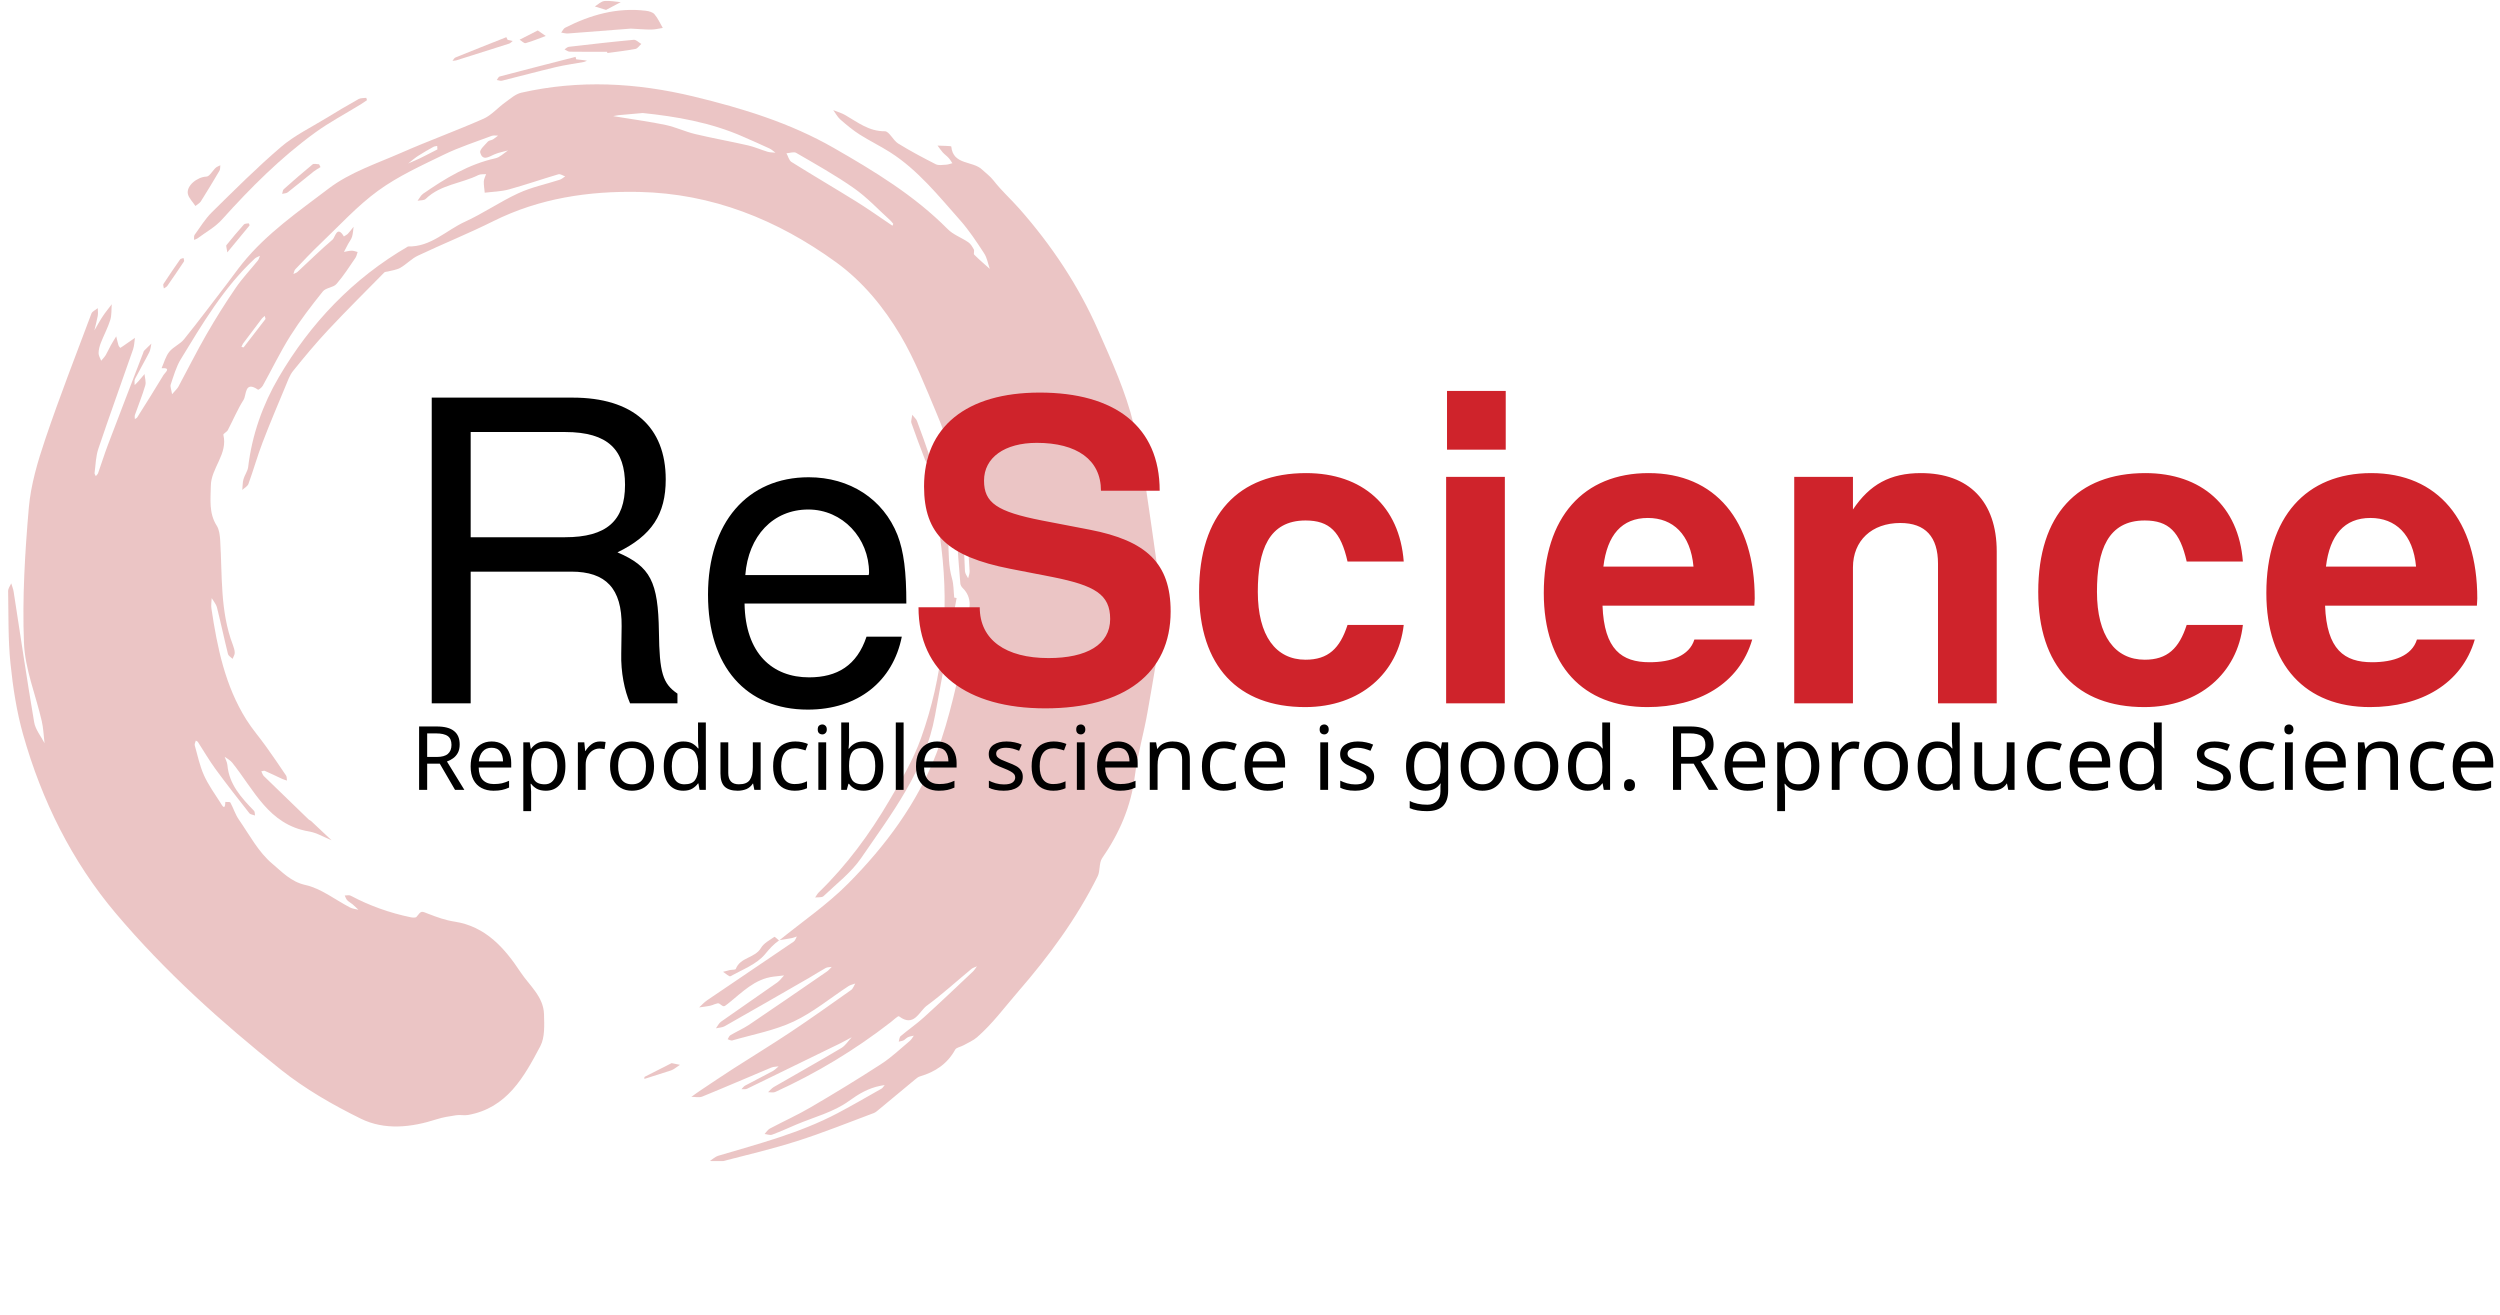
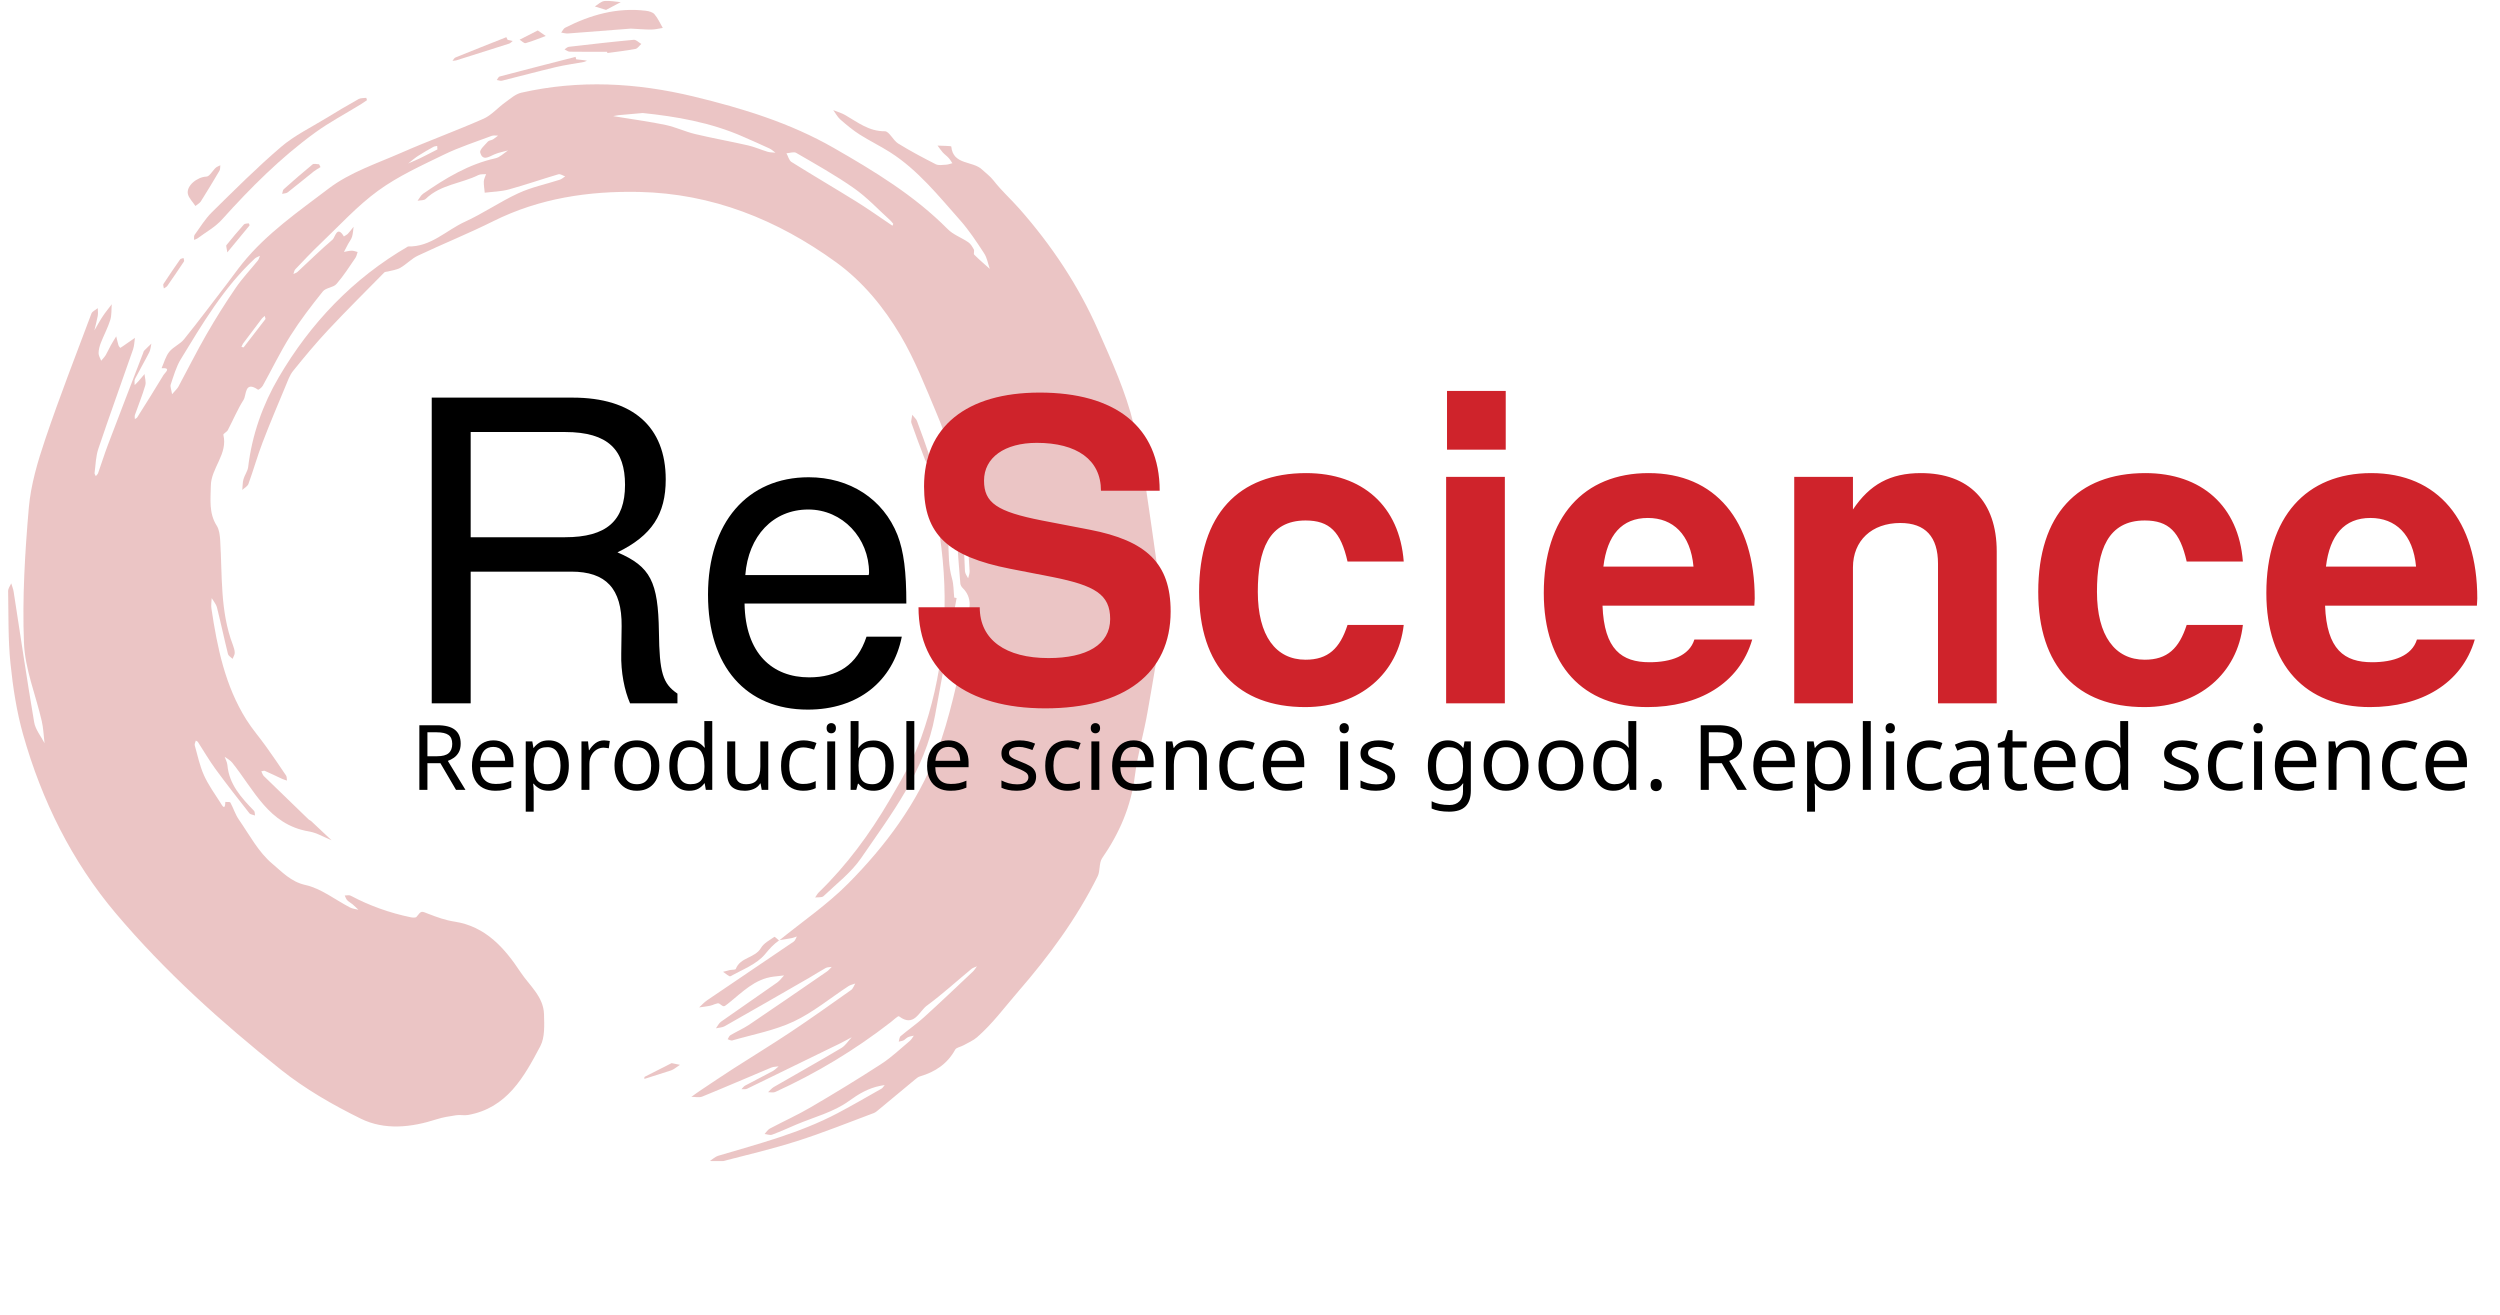
<svg xmlns="http://www.w3.org/2000/svg" id="svg2" version="1.1" width="387.5" height="203.75" xml:space="preserve">
  <defs id="defs6">
    <clipPath clipPathUnits="userSpaceOnUse" id="clipPath18">
      <path d="m 0,0 595.28,0 0,841.89 L 0,841.89 0,0 z" id="path20" />
    </clipPath>
    <clipPath clipPathUnits="userSpaceOnUse" id="clipPath28">
      <path d="m 0,0 595.28,0 0,841.89 L 0,841.89 0,0 z" id="path30" />
    </clipPath>
    <clipPath clipPathUnits="userSpaceOnUse" id="clipPath38">
      <path d="m 53.037,56.693 489.207,0 0,728.504 -489.207,0 0,-728.504 z" id="path40" />
    </clipPath>
    <clipPath clipPathUnits="userSpaceOnUse" id="clipPath56">
      <path d="m 23,798 143,0 0,-144 -143,0 0,144 z" id="path58" />
    </clipPath>
    <clipPath clipPathUnits="userSpaceOnUse" id="clipPath62">
      <path d="m 23,653.946 143,0 0,143.944 -143,0 0,-143.944 z" id="path64" />
    </clipPath>
    <clipPath clipPathUnits="userSpaceOnUse" id="clipPath68">
      <path d="m 23,654 143,0 0,144 -143,0 0,-144 z" id="path70" />
    </clipPath>
    <clipPath clipPathUnits="userSpaceOnUse" id="clipPath72">
      <path d="m 23,654 143,0 0,144 -143,0 0,-144 z" id="path74" />
    </clipPath>
    <clipPath clipPathUnits="userSpaceOnUse" id="clipPath122">
      <path d="m 55.197,682.501 299.098,0 0,94.992 -299.098,0 0,-94.992 z" id="path124" />
    </clipPath>
  </defs>
  <g id="g10" transform="matrix(1.25,0,0,-1.25,0,203.75)">
    <g style="opacity:0.25" id="g78" clip-path="url(#clipPath68)" transform="translate(-22,-635)">
      <g id="g80" />
      <g id="g82">
        <g id="g84" clip-path="url(#clipPath72)">
          <path id="path86" style="fill:#ae1916;fill-opacity:1;fill-rule:evenodd;stroke:none" d="m 118.602,681.373 c 2.864,2.332 5.956,4.437 8.546,7.043 4.645,4.676 8.606,9.997 10.974,16.18 1.701,4.444 2.578,9.206 3.759,13.845 0.065,0.257 0.795,1.475 -0.639,1.033 0.083,0.572 -0.03,1.308 0.285,1.685 0.967,1.163 0.977,2.831 -0.141,3.911 -0.149,0.144 -0.288,0.372 -0.305,0.571 -0.175,2.088 -0.336,4.178 -0.46,6.27 -0.01,0.184 0.275,0.385 0.422,0.578 0.142,-0.211 0.396,-0.415 0.409,-0.633 0.089,-1.563 0.109,-3.13 0.202,-4.692 0.018,-0.297 0.257,-0.583 0.393,-0.874 0.065,0.292 0.199,0.588 0.184,0.877 -0.349,6.71 -1.431,13.277 -4.06,19.498 -1.398,3.306 -2.703,6.694 -4.521,9.763 -2.065,3.483 -4.683,6.668 -8.002,9.072 -7.273,5.269 -15.362,8.509 -24.4,8.7 -6.241,0.131 -12.365,-0.777 -18.081,-3.628 -3.062,-1.527 -6.246,-2.809 -9.341,-4.271 -0.788,-0.372 -1.419,-1.068 -2.184,-1.508 -0.459,-0.262 -1.036,-0.316 -1.561,-0.462 -0.142,-0.04 -0.336,-0.022 -0.424,-0.111 -2.33,-2.365 -4.686,-4.706 -6.957,-7.128 -1.521,-1.627 -2.952,-3.344 -4.35,-5.08 -0.447,-0.556 -0.692,-1.289 -0.972,-1.964 -0.962,-2.311 -1.942,-4.615 -2.833,-6.952 -0.639,-1.674 -1.123,-3.409 -1.736,-5.093 -0.109,-0.306 -0.501,-0.505 -0.765,-0.754 0.045,0.444 0.03,0.902 0.145,1.324 0.142,0.52 0.52,0.993 0.582,1.511 0.48,3.984 1.79,7.711 3.792,11.128 3.956,6.755 9.227,12.275 16.034,16.228 2.819,-0.076 4.725,1.999 7.053,3.062 2.279,1.042 4.37,2.497 6.647,3.545 1.618,0.746 3.41,1.113 5.119,1.669 0.242,0.078 0.446,0.273 0.667,0.412 -0.28,0.095 -0.601,0.331 -0.835,0.262 -2.06,-0.605 -4.09,-1.315 -6.16,-1.882 -0.957,-0.263 -1.984,-0.278 -2.981,-0.404 -0.043,0.47 -0.131,0.944 -0.113,1.412 0.013,0.302 0.184,0.598 0.283,0.895 -0.321,-0.035 -0.685,0.015 -0.959,-0.119 -2.14,-1.062 -4.703,-1.176 -6.531,-2.957 -0.21,-0.206 -0.666,-0.16 -1.008,-0.229 0.227,0.294 0.398,0.668 0.685,0.869 2.769,1.918 5.624,3.656 8.977,4.4 0.563,0.125 1.042,0.638 1.558,0.973 -0.578,-0.162 -1.184,-0.261 -1.725,-0.503 -0.679,-0.302 -1.429,-0.846 -1.73,0.247 -0.095,0.341 0.58,0.924 0.952,1.352 0.131,0.151 0.424,0.15 0.616,0.263 0.23,0.134 0.432,0.316 0.647,0.477 -0.262,-0.007 -0.55,0.057 -0.782,-0.03 -1.994,-0.754 -4.04,-1.407 -5.951,-2.337 -2.78,-1.355 -5.65,-2.655 -8.132,-4.46 -2.616,-1.903 -4.834,-4.361 -7.199,-6.606 -1.064,-1.012 -2.07,-2.086 -3.083,-3.151 -0.131,-0.138 -0.153,-0.381 -0.224,-0.575 0.169,0.085 0.368,0.135 0.502,0.26 1.449,1.34 2.856,2.732 4.358,4.011 0.305,0.258 0.538,1.827 1.394,0.381 0.173,0.118 0.373,0.211 0.513,0.358 0.248,0.265 0.462,0.562 0.691,0.844 -0.059,-0.415 -0.073,-0.844 -0.194,-1.241 -0.096,-0.317 -0.326,-0.592 -0.487,-0.89 -0.177,-0.326 -0.345,-0.658 -0.515,-0.988 0.32,0.057 0.639,0.149 0.961,0.154 0.243,0.005 0.49,-0.103 0.735,-0.16 -0.089,-0.249 -0.134,-0.53 -0.28,-0.741 -0.757,-1.095 -1.471,-2.234 -2.346,-3.229 -0.399,-0.452 -1.318,-0.458 -1.688,-0.92 -1.419,-1.774 -2.815,-3.585 -4.024,-5.505 -1.257,-1.994 -2.282,-4.135 -3.43,-6.198 -0.119,-0.214 -0.521,-0.525 -0.581,-0.483 -1.683,1.161 -1.424,-0.669 -1.792,-1.254 -0.752,-1.191 -1.298,-2.51 -1.957,-3.761 -0.124,-0.234 -0.585,-0.445 -0.55,-0.585 0.577,-2.39 -1.525,-4.108 -1.555,-6.322 -0.021,-1.675 -0.266,-3.376 0.729,-4.936 0.316,-0.495 0.393,-1.196 0.431,-1.812 0.271,-4.359 -0.03,-8.783 1.573,-12.981 0.119,-0.312 0.228,-0.651 0.232,-0.979 0.001,-0.249 -0.174,-0.498 -0.27,-0.747 -0.197,0.201 -0.513,0.373 -0.571,0.611 -0.477,1.914 -0.881,3.846 -1.363,5.758 -0.104,0.417 -0.43,0.777 -0.654,1.163 -0.015,-0.43 -0.096,-0.872 -0.033,-1.292 0.725,-4.829 1.689,-9.591 4.345,-13.801 0.721,-1.143 1.616,-2.173 2.403,-3.272 0.858,-1.199 1.691,-2.416 2.512,-3.64 0.106,-0.158 0.071,-0.412 0.103,-0.621 -0.195,0.069 -0.397,0.123 -0.585,0.208 -0.717,0.33 -1.426,0.679 -2.148,0.995 -0.117,0.051 -0.293,-0.032 -0.442,-0.053 0.101,-0.199 0.159,-0.442 0.309,-0.588 1.848,-1.806 3.708,-3.598 5.567,-5.391 0.08,-0.077 0.207,-0.103 0.288,-0.178 0.85,-0.792 1.696,-1.591 2.542,-2.389 -0.932,0.374 -1.836,0.93 -2.805,1.091 -5.006,0.831 -6.811,5.176 -9.522,8.54 -0.239,0.297 -0.614,0.483 -0.926,0.721 0.116,-0.342 0.308,-0.68 0.34,-1.03 0.212,-2.422 1.742,-4.054 3.305,-5.68 0.114,-0.118 0.081,-0.38 0.116,-0.576 -0.24,0.093 -0.566,0.118 -0.704,0.292 -1.426,1.814 -2.85,3.633 -4.212,5.495 -0.777,1.063 -1.436,2.214 -2.156,3.321 -0.055,0.083 -0.174,0.125 -0.263,0.184 -0.05,-0.196 -0.182,-0.415 -0.136,-0.585 0.348,-1.244 0.613,-2.532 1.138,-3.701 0.54,-1.204 1.328,-2.299 2.045,-3.419 0.167,-0.262 0.586,-1.091 0.611,0.093 0.213,-0.02 0.563,0.036 0.621,-0.068 0.381,-0.691 0.611,-1.48 1.057,-2.122 1.313,-1.892 2.438,-4.048 4.154,-5.475 1.161,-0.965 2.277,-2.229 4.104,-2.633 1.951,-0.432 3.686,-1.835 5.529,-2.788 0.311,-0.161 0.689,-0.191 1.036,-0.281 -0.24,0.226 -0.474,0.462 -0.725,0.676 -0.215,0.183 -0.478,0.312 -0.671,0.515 -0.142,0.153 -0.205,0.382 -0.304,0.576 0.247,-0.001 0.54,0.085 0.732,-0.018 2.358,-1.254 4.845,-2.141 7.455,-2.681 0.234,-0.048 0.616,-0.077 0.719,0.055 0.621,0.784 0.571,0.724 1.482,0.367 1.038,-0.407 2.116,-0.791 3.211,-0.957 3.891,-0.59 6.241,-3.303 8.2,-6.264 1.083,-1.64 2.856,-3.032 2.914,-5.218 0.035,-1.331 0.125,-2.867 -0.457,-3.967 -2.015,-3.809 -4.125,-7.678 -8.976,-8.534 -0.464,-0.083 -0.962,0.045 -1.429,-0.025 -0.83,-0.125 -1.674,-0.253 -2.469,-0.51 -3.151,-1.018 -6.43,-1.374 -9.392,0.083 -3.471,1.708 -6.905,3.681 -9.922,6.087 -7.359,5.866 -14.38,12.178 -20.463,19.382 -5.453,6.459 -9.169,13.989 -11.476,22.139 -0.81,2.859 -1.265,5.847 -1.571,8.809 -0.308,2.979 -0.242,5.999 -0.301,9 -0.007,0.316 0.255,0.638 0.393,0.957 0.101,-0.339 0.243,-0.671 0.296,-1.016 0.843,-5.406 1.633,-10.82 2.549,-16.212 0.156,-0.908 0.843,-1.726 1.283,-2.587 -0.109,0.914 -0.137,1.847 -0.343,2.741 -0.743,3.236 -2.078,6.439 -2.206,9.693 -0.218,5.565 0.12,11.177 0.599,16.735 0.248,2.876 1.103,5.75 2.034,8.505 1.77,5.244 3.784,10.408 5.73,15.592 0.106,0.284 0.52,0.452 0.79,0.674 0.003,-0.314 0.053,-0.636 -0.002,-0.94 -0.111,-0.615 -0.278,-1.218 -0.422,-1.826 0.34,0.58 0.654,1.176 1.025,1.736 0.346,0.525 0.752,1.01 1.131,1.514 -0.055,-0.656 0.005,-1.347 -0.187,-1.958 -0.303,-0.967 -0.795,-1.874 -1.164,-2.822 -0.159,-0.405 -0.279,-0.854 -0.283,-1.286 -0.005,-0.31 0.207,-0.623 0.323,-0.935 0.192,0.236 0.414,0.452 0.57,0.709 0.232,0.387 0.406,0.809 0.626,1.204 0.21,0.379 0.445,0.741 0.671,1.111 0.089,-0.367 0.165,-0.738 0.275,-1.1 0.038,-0.128 0.215,-0.337 0.227,-0.332 0.228,0.133 0.442,0.293 0.661,0.444 0.384,0.266 0.77,0.53 1.154,0.796 -0.073,-0.475 -0.075,-0.975 -0.23,-1.422 -1.428,-4.113 -2.916,-8.206 -4.306,-12.333 -0.318,-0.945 -0.333,-1.994 -0.467,-2.997 -0.017,-0.12 0.098,-0.258 0.152,-0.387 0.096,0.119 0.235,0.226 0.283,0.364 0.417,1.175 0.785,2.365 1.226,3.528 1.439,3.793 2.901,7.575 4.355,11.359 0.04,0.106 0.065,0.233 0.139,0.309 0.287,0.298 0.59,0.58 0.888,0.867 -0.084,-0.364 -0.103,-0.764 -0.268,-1.086 -0.565,-1.11 -1.197,-2.185 -1.765,-3.292 -0.106,-0.206 -0.03,-0.507 -0.038,-0.764 0.146,0.146 0.298,0.287 0.436,0.442 0.267,0.304 0.525,0.615 0.786,0.922 0.04,-0.47 0.217,-0.984 0.093,-1.405 -0.368,-1.243 -0.859,-2.449 -1.287,-3.673 -0.051,-0.149 -0.005,-0.334 -0.003,-0.501 0.099,0.07 0.234,0.116 0.291,0.211 1.101,1.749 2.206,3.497 3.269,5.269 0.149,0.249 1.034,0.93 -0.25,0.826 0.308,0.688 0.501,1.465 0.954,2.035 0.488,0.613 1.336,0.939 1.828,1.55 1.846,2.293 3.612,4.65 5.403,6.986 0.614,0.801 1.195,1.63 1.828,2.414 3.019,3.741 6.978,6.457 10.725,9.311 2.622,1.995 5.951,3.088 9.027,4.44 3.352,1.474 6.803,2.719 10.153,4.2 0.989,0.437 1.757,1.357 2.661,2.005 0.646,0.464 1.301,1.062 2.037,1.227 7.15,1.621 14.246,1.243 21.36,-0.473 6.054,-1.462 11.961,-3.271 17.379,-6.379 5.029,-2.885 9.992,-5.892 14.129,-10.069 0.69,-0.697 1.717,-1.051 2.548,-1.623 0.298,-0.206 0.513,-0.568 0.691,-0.899 0.093,-0.176 -0.066,-0.533 0.048,-0.646 0.615,-0.615 1.278,-1.178 1.927,-1.759 -0.225,0.648 -0.336,1.371 -0.7,1.927 -0.924,1.414 -1.861,2.845 -2.977,4.105 -2.68,3.022 -5.216,6.213 -8.675,8.424 -1.235,0.787 -2.565,1.427 -3.799,2.214 -0.84,0.538 -1.618,1.186 -2.371,1.846 -0.359,0.316 -0.594,0.774 -0.888,1.168 0.495,-0.2 1.019,-0.344 1.477,-0.608 1.546,-0.885 2.934,-2.031 4.918,-2.01 0.543,0.005 1.022,-1.128 1.661,-1.523 1.507,-0.932 3.077,-1.764 4.658,-2.567 0.346,-0.174 0.843,-0.078 1.267,-0.058 0.267,0.014 0.53,0.118 0.793,0.183 -0.151,0.218 -0.281,0.455 -0.46,0.65 -0.227,0.249 -0.512,0.443 -0.737,0.694 -0.235,0.261 -0.431,0.56 -0.643,0.843 0.593,-0.038 1.696,-0.027 1.704,-0.119 0.218,-2.319 2.658,-1.746 3.82,-2.856 0.442,-0.421 0.992,-0.804 1.441,-1.382 0.965,-1.244 2.158,-2.308 3.201,-3.494 3.981,-4.522 7.303,-9.501 9.731,-15.012 1.682,-3.814 3.451,-7.678 4.419,-11.703 1.32,-5.475 1.974,-11.117 2.792,-16.704 0.373,-2.557 0.78,-5.181 0.593,-7.731 -0.277,-3.756 -1.019,-7.484 -1.657,-11.207 -0.457,-2.661 -1.242,-5.274 -1.577,-7.947 -0.472,-3.791 -1.914,-7.103 -4.056,-10.203 -0.41,-0.596 -0.223,-1.58 -0.561,-2.259 -2.606,-5.23 -6.018,-9.865 -9.853,-14.288 -1.656,-1.91 -3.159,-3.964 -5.077,-5.643 -0.495,-0.434 -1.139,-0.701 -1.724,-1.028 -0.338,-0.19 -0.859,-0.253 -1.012,-0.53 -0.974,-1.778 -2.499,-2.766 -4.377,-3.319 -0.207,-0.062 -0.397,-0.216 -0.57,-0.359 -1.492,-1.232 -2.977,-2.475 -4.469,-3.71 -0.215,-0.178 -0.434,-0.382 -0.687,-0.477 -3.153,-1.176 -6.279,-2.444 -9.482,-3.463 -3.15,-1.004 -6.379,-1.764 -9.583,-2.59 -0.379,-0.098 -0.828,0.071 -1.244,0.116 0.34,0.219 0.652,0.533 1.023,0.643 5.019,1.488 10.098,2.808 14.771,5.263 1.846,0.972 3.651,2.022 5.468,3.052 0.169,0.095 0.275,0.301 0.411,0.457 -0.195,-0.035 -0.391,-0.065 -0.586,-0.105 -1.451,-0.296 -2.606,-0.972 -3.856,-1.879 -1.895,-1.377 -4.339,-1.992 -6.55,-2.93 -0.987,-0.418 -1.962,-0.869 -2.966,-1.239 -0.267,-0.098 -0.621,0.049 -0.936,0.082 0.215,0.228 0.388,0.532 0.649,0.671 1.693,0.9 3.45,1.691 5.102,2.66 2.946,1.726 5.865,3.502 8.729,5.361 1.267,0.821 2.376,1.889 3.54,2.864 0.201,0.166 0.326,0.424 0.485,0.64 -0.242,-0.06 -0.499,-0.09 -0.722,-0.191 -0.2,-0.091 -0.349,-0.292 -0.548,-0.39 -0.182,-0.091 -0.399,-0.113 -0.601,-0.164 0.076,0.234 0.081,0.554 0.242,0.689 0.949,0.801 1.979,1.508 2.896,2.341 2.048,1.857 4.051,3.766 6.062,5.663 0.195,0.185 0.335,0.432 0.498,0.649 -0.23,-0.108 -0.495,-0.173 -0.685,-0.329 -1.84,-1.52 -3.605,-3.138 -5.524,-4.548 -0.969,-0.713 -1.59,-2.748 -3.462,-1.314 -0.098,0.076 -0.685,-0.475 -1.035,-0.748 -4.431,-3.442 -9.204,-6.319 -14.304,-8.643 -0.247,-0.113 -0.586,-0.02 -0.884,-0.023 0.237,0.218 0.442,0.487 0.712,0.643 2.787,1.613 5.599,3.183 8.367,4.829 0.513,0.304 0.863,0.887 1.289,1.343 -0.476,-0.256 -0.946,-0.527 -1.431,-0.764 -3.845,-1.882 -7.692,-3.761 -11.546,-5.627 -0.197,-0.094 -0.464,-0.043 -0.699,-0.059 0.149,0.151 0.273,0.349 0.45,0.444 1.139,0.613 2.295,1.191 3.433,1.806 0.27,0.146 0.488,0.387 0.73,0.585 -0.3,-0.047 -0.626,-0.032 -0.898,-0.146 -2.856,-1.195 -5.698,-2.429 -8.566,-3.598 -0.391,-0.16 -0.899,-0.03 -1.353,-0.035 0.328,0.236 0.652,0.482 0.989,0.706 1.401,0.935 2.795,1.881 4.211,2.791 2.363,1.522 4.767,2.978 7.105,4.537 2.535,1.691 5.019,3.458 7.506,5.219 0.237,0.168 0.34,0.526 0.504,0.796 -0.28,-0.105 -0.591,-0.161 -0.836,-0.321 -2.259,-1.478 -4.378,-3.252 -6.794,-4.387 -2.383,-1.12 -5.064,-1.607 -7.619,-2.348 -0.162,-0.048 -0.377,0.095 -0.57,0.15 0.113,0.171 0.186,0.41 0.345,0.503 0.777,0.46 1.616,0.822 2.361,1.324 3.216,2.169 6.41,4.374 9.608,6.575 0.222,0.153 0.396,0.377 0.591,0.568 -0.252,-0.042 -0.538,-0.022 -0.75,-0.137 -0.691,-0.377 -1.348,-0.814 -2.03,-1.208 -3.49,-2.01 -6.981,-4.02 -10.487,-6.007 -0.311,-0.178 -0.722,-0.178 -1.087,-0.261 0.206,0.277 0.359,0.63 0.628,0.819 2.312,1.633 4.652,3.229 6.966,4.861 0.328,0.229 0.57,0.581 0.85,0.877 -0.432,-0.05 -0.866,-0.098 -1.298,-0.151 -2.39,-0.293 -3.943,-2.002 -5.692,-3.381 -0.548,-0.433 -0.487,-0.349 -1.035,0.032 -0.221,0.153 -0.763,-0.188 -1.166,-0.268 -0.442,-0.088 -0.894,-0.135 -1.341,-0.201 0.323,0.294 0.618,0.631 0.974,0.874 3.585,2.437 7.183,4.856 10.765,7.296 0.182,0.125 0.254,0.415 0.378,0.628 -0.204,-0.067 -0.404,-0.158 -0.613,-0.2 -0.52,-0.1 -1.045,-0.176 -1.568,-0.262 l -0.025,-0.037 z m -16.901,102.613 c -1.223,-0.108 -2.118,-0.183 -3.012,-0.269 -0.219,-0.022 -0.434,-0.08 -0.651,-0.119 0.245,-0.038 0.49,-0.076 0.735,-0.117 1.933,-0.321 3.878,-0.576 5.794,-0.983 1.23,-0.262 2.394,-0.826 3.622,-1.118 2.181,-0.52 4.393,-0.912 6.579,-1.412 0.819,-0.188 1.599,-0.543 2.409,-0.785 0.312,-0.093 0.654,-0.082 0.982,-0.117 -0.247,0.176 -0.472,0.397 -0.742,0.523 -1.075,0.5 -2.161,0.97 -3.246,1.45 -4.075,1.802 -8.394,2.522 -12.471,2.947 z M 43.337,749.12 c 0.427,0.5 0.649,0.683 0.775,0.917 1.169,2.168 2.268,4.376 3.497,6.508 1.129,1.963 2.338,3.887 3.618,5.758 0.82,1.198 1.835,2.259 2.747,3.394 0.128,0.159 0.174,0.387 0.259,0.583 -0.215,-0.115 -0.469,-0.186 -0.641,-0.347 -3.84,-3.578 -6.478,-8.055 -9.175,-12.477 -0.578,-0.949 -0.883,-2.073 -1.249,-3.138 -0.088,-0.256 0.075,-0.598 0.169,-1.198 z m 89.427,21.121 c -0.108,0.13 -0.201,0.276 -0.325,0.389 -1.498,1.356 -2.889,2.864 -4.529,4.019 -2.292,1.613 -4.759,2.982 -7.185,4.396 -0.291,0.171 -0.797,-0.027 -1.202,-0.053 0.202,-0.367 0.313,-0.882 0.623,-1.077 2.663,-1.668 5.374,-3.256 8.045,-4.912 1.379,-0.856 2.706,-1.801 4.055,-2.706 0.141,-0.094 0.278,-0.191 0.418,-0.287 0.033,0.076 0.064,0.153 0.101,0.232 z m -56.527,9.231 c -0.015,0.258 -0.02,0.342 -0.025,0.429 -0.162,-0.038 -0.343,-0.041 -0.482,-0.119 -0.632,-0.354 -1.268,-0.709 -1.876,-1.105 -0.435,-0.282 -0.828,-0.628 -1.24,-0.945 0.495,0.216 0.999,0.415 1.485,0.653 0.738,0.359 1.464,0.744 2.138,1.088 z M 54.928,758.448 c -0.046,0.183 -0.071,0.279 -0.096,0.374 -0.118,-0.105 -0.257,-0.194 -0.353,-0.317 -0.777,-1.02 -1.55,-2.045 -2.317,-3.073 -0.098,-0.131 -0.149,-0.294 -0.223,-0.442 0.096,-0.02 0.251,-0.088 0.278,-0.055 0.922,1.18 1.833,2.369 2.711,3.514 z" />
          <path id="path88" style="fill:#ae1916;fill-opacity:1;fill-rule:evenodd;stroke:none" d="m 140.621,723.845 c -0.893,-4.854 -1.788,-9.706 -2.676,-14.562 -1.248,-6.843 -5.398,-12.193 -9.175,-17.699 -1.23,-1.792 -3.054,-3.179 -4.65,-4.704 -0.212,-0.203 -0.691,-0.121 -1.045,-0.171 0.156,0.221 0.281,0.473 0.474,0.657 3.476,3.376 6.316,7.255 8.753,11.414 1.452,2.478 2.946,5.002 3.905,7.69 2.722,7.627 3.499,15.533 2.53,23.579 -0.323,2.689 -0.88,5.351 -1.306,8.028 -0.05,0.307 0.048,0.64 0.077,0.96 0.164,-0.259 0.398,-0.498 0.479,-0.782 0.265,-0.917 0.323,-1.922 0.73,-2.763 1.431,-2.95 0.462,-6.221 1.335,-9.238 0.215,-0.748 0.187,-1.565 0.27,-2.351 0.099,-0.02 0.201,-0.04 0.3,-0.059 z" />
          <path id="path90" style="fill:#ae1916;fill-opacity:1;fill-rule:evenodd;stroke:none" d="m 67.506,785.576 c -0.262,-0.174 -0.518,-0.357 -0.786,-0.523 -1.875,-1.153 -3.837,-2.186 -5.614,-3.474 -4.299,-3.117 -8.035,-6.857 -11.582,-10.805 -0.834,-0.927 -1.994,-1.56 -3.01,-2.317 -0.129,-0.096 -0.298,-0.136 -0.449,-0.202 0.017,0.207 -0.042,0.47 0.063,0.616 0.694,0.96 1.321,1.998 2.157,2.821 2.8,2.756 5.584,5.543 8.566,8.092 1.656,1.415 3.685,2.396 5.559,3.547 1.334,0.819 2.683,1.617 4.049,2.382 0.266,0.15 0.637,0.11 0.962,0.156 0.028,-0.098 0.056,-0.194 0.084,-0.292 z" />
          <path id="path92" style="fill:#ae1916;fill-opacity:1;fill-rule:evenodd;stroke:none" d="m 100.218,794.451 c -2.462,-0.193 -5.118,-0.407 -7.778,-0.601 -0.279,-0.022 -0.566,0.068 -0.851,0.108 0.162,0.206 0.278,0.498 0.49,0.605 3.145,1.597 6.437,2.537 10.004,2.103 0.377,-0.045 0.851,-0.171 1.075,-0.435 0.422,-0.497 0.694,-1.123 1.028,-1.696 -0.471,-0.07 -0.941,-0.197 -1.411,-0.201 -0.785,-0.005 -1.571,0.068 -2.557,0.118 z" />
          <path id="path94" style="fill:#ae1916;fill-opacity:1;fill-rule:evenodd;stroke:none" d="m 97.288,791.577 c -1.548,0 -3.095,-0.011 -4.641,0.014 -0.217,0.003 -0.431,0.186 -0.646,0.285 0.177,0.11 0.346,0.298 0.533,0.319 2.683,0.313 5.367,0.621 8.058,0.869 0.292,0.027 0.619,-0.334 0.93,-0.515 -0.243,-0.214 -0.46,-0.567 -0.733,-0.62 -1.153,-0.216 -2.32,-0.344 -3.482,-0.505 -0.006,0.051 -0.013,0.103 -0.018,0.153 z" />
          <path id="path96" style="fill:#ae1916;fill-opacity:1;fill-rule:evenodd;stroke:none" d="m 46.23,772.458 c -0.349,0.535 -0.813,0.969 -0.93,1.482 -0.23,1.022 1.174,2.126 2.292,2.161 0.396,0.011 0.757,0.728 1.159,1.096 0.154,0.141 0.378,0.207 0.568,0.307 -0.03,-0.226 0.003,-0.49 -0.103,-0.671 -0.754,-1.282 -1.524,-2.553 -2.315,-3.811 -0.139,-0.217 -0.411,-0.35 -0.671,-0.565 z" />
          <path id="path98" style="fill:#ae1916;fill-opacity:1;fill-rule:evenodd;stroke:none" d="m 93.445,790.647 c 0.334,-0.038 0.671,-0.073 1.005,-0.115 0.111,-0.013 0.218,-0.04 0.328,-0.059 -0.127,-0.055 -0.25,-0.137 -0.384,-0.16 -1.156,-0.214 -2.326,-0.364 -3.469,-0.635 -2.235,-0.532 -4.454,-1.133 -6.685,-1.686 -0.192,-0.047 -0.421,0.054 -0.634,0.088 0.114,0.149 0.202,0.397 0.344,0.433 3.135,0.827 6.276,1.628 9.416,2.436 0.027,-0.102 0.053,-0.201 0.08,-0.302 z" />
          <path id="path100" style="fill:#ae1916;fill-opacity:1;fill-rule:evenodd;stroke:none" d="m 118.629,681.406 c -0.691,-0.47 -1.209,-1.05 -1.747,-1.708 -1.034,-1.254 -2.799,-1.919 -4.304,-2.749 -0.159,-0.088 -0.608,0.351 -0.922,0.545 0.276,0.073 0.548,0.154 0.826,0.214 0.26,0.058 0.712,0.022 0.76,0.148 0.548,1.46 2.381,1.325 3.12,2.6 0.341,0.588 1.07,0.959 1.659,1.374 0.058,0.042 0.381,-0.296 0.582,-0.457 l 0.026,0.033 z" />
          <path id="path102" style="fill:#ae1916;fill-opacity:1;fill-rule:evenodd;stroke:none" d="m 84.947,793.059 c 0.209,-0.049 0.419,-0.095 0.627,-0.143 -0.147,-0.111 -0.278,-0.273 -0.444,-0.326 -2.181,-0.703 -4.368,-1.392 -6.554,-2.078 -0.146,-0.045 -0.31,-0.035 -0.465,-0.05 0.121,0.14 0.214,0.347 0.366,0.41 2.098,0.851 4.204,1.683 6.308,2.518 0.055,-0.11 0.108,-0.221 0.162,-0.332 z" />
          <path id="path104" style="fill:#ae1916;fill-opacity:1;fill-rule:evenodd;stroke:none" d="m 135.117,746.57 c 0.323,-0.41 0.513,-0.563 0.584,-0.759 0.566,-1.528 1.13,-3.058 1.643,-4.605 0.078,-0.238 -0.101,-0.561 -0.16,-0.845 -0.159,0.198 -0.381,0.372 -0.469,0.6 -0.59,1.523 -1.162,3.053 -1.704,4.595 -0.078,0.222 0.048,0.516 0.106,1.015 z" />
          <path id="path106" style="fill:#ae1916;fill-opacity:1;fill-rule:evenodd;stroke:none" d="m 61.745,777.283 c -0.284,-0.184 -0.589,-0.344 -0.854,-0.555 -1.073,-0.852 -2.125,-1.733 -3.206,-2.573 -0.175,-0.138 -0.462,-0.131 -0.697,-0.193 0.063,0.196 0.064,0.46 0.197,0.578 1.174,1.045 2.356,2.079 3.573,3.073 0.164,0.135 0.53,0.018 0.802,0.018 0.063,-0.116 0.124,-0.233 0.185,-0.349 z" />
          <path id="path108" style="fill:#ae1916;fill-opacity:1;fill-rule:evenodd;stroke:none" d="m 88.684,794.224 c 0.437,-0.304 0.712,-0.495 0.987,-0.684 -0.828,-0.306 -1.644,-0.653 -2.491,-0.887 -0.197,-0.055 -0.498,0.274 -0.75,0.425 0.73,0.372 1.46,0.743 2.254,1.146 z" />
          <path id="path110" style="fill:#ae1916;fill-opacity:1;fill-rule:evenodd;stroke:none" d="m 105.285,666.174 c 0.512,-0.106 0.77,-0.159 1.03,-0.214 -0.215,-0.151 -0.427,-0.307 -0.649,-0.45 -0.141,-0.091 -0.287,-0.188 -0.446,-0.239 -1.103,-0.358 -2.212,-0.708 -3.318,-1.058 0.008,0.09 -0.013,0.239 0.03,0.261 1.171,0.605 2.346,1.194 3.353,1.701 z" />
          <path id="path112" style="fill:#ae1916;fill-opacity:1;fill-rule:evenodd;stroke:none" d="m 42.32,762.23 c -0.031,0.241 -0.126,0.447 -0.061,0.547 0.672,1.028 1.363,2.046 2.07,3.051 0.076,0.108 0.283,0.122 0.429,0.178 0.022,-0.146 0.113,-0.339 0.051,-0.432 -0.675,-1.024 -1.371,-2.034 -2.071,-3.04 -0.06,-0.086 -0.175,-0.131 -0.418,-0.304 z" />
          <path id="path114" style="fill:#ae1916;fill-opacity:1;fill-rule:evenodd;stroke:none" d="m 50.186,766.704 c -0.07,0.537 -0.186,0.801 -0.103,0.905 0.694,0.869 1.413,1.719 2.154,2.548 0.116,0.128 0.391,0.125 0.594,0.151 0.027,0.003 0.139,-0.231 0.108,-0.269 -0.833,-1.027 -1.679,-2.042 -2.754,-3.336 z" />
          <path id="path116" style="fill:#ae1916;fill-opacity:1;fill-rule:evenodd;stroke:none" d="m 97.149,796.77 c -0.624,0.193 -1.008,0.311 -1.391,0.429 0.389,0.236 0.762,0.626 1.174,0.671 0.666,0.073 1.357,-0.08 2.037,-0.138 -0.631,-0.334 -1.26,-0.666 -1.82,-0.962 z" />
        </g>
      </g>
    </g>
    <text transform="scale(1,-1)" id="text128" x="48.693" y="-75.789">
      <tspan style="font-size:52px;font-variant:normal;font-weight:normal;writing-mode:lr-tb;fill:#000000;fill-opacity:1;fill-rule:nonzero;stroke:none;font-family:Helvetica Neue;-inkscape-font-specification:HelveticaNeue" x="48.693 84.313" y="-75.789" id="tspan130">Re</tspan>
    </text>
    <text transform="scale(1,-1)" id="text134" x="112.237" y="-75.789">
      <tspan style="font-size:52px;font-variant:normal;font-weight:bold;writing-mode:lr-tb;fill:#cf232b;fill-opacity:1;fill-rule:nonzero;stroke:none;font-family:Helvetica Neue;-inkscape-font-specification:HelveticaNeue-Bold" x="112.237 145.985 175.833 189.249 219.097 249.933 279.781" y="-75.789" id="tspan136">Science</tspan>
    </text>
    <text xml:space="preserve" style="font-size:16px;font-style:normal;font-variant:normal;font-weight:bold;font-stretch:normal;line-height:125%;letter-spacing:0px;word-spacing:0px;fill:#000000;fill-opacity:1;stroke:none;font-family:Arial;-inkscape-font-specification:Arial Bold" x="50.906" y="-65.056" id="text3024" transform="scale(1,-1)">
-       <tspan id="tspan3026" x="50.906" y="-65.056" style="font-size:11px;font-style:normal;font-variant:normal;font-weight:300;font-stretch:normal;text-align:start;line-height:125%;writing-mode:lr-tb;text-anchor:start;font-family:Gill Sans;-inkscape-font-specification:Gill Sans Light">Reproducible science is good. Reproduced science is better.</tspan>
+       <tspan id="tspan3026" x="50.906" y="-65.056" style="font-size:11.24px;font-style:normal;font-variant:normal;font-weight:300;font-stretch:normal;text-align:start;line-height:125%;writing-mode:lr-tb;text-anchor:start;font-family:Gill Sans;-inkscape-font-specification:Gill Sans Light">Reproducible science is good. Replicated science is better.</tspan>
    </text>
  </g>
</svg>
